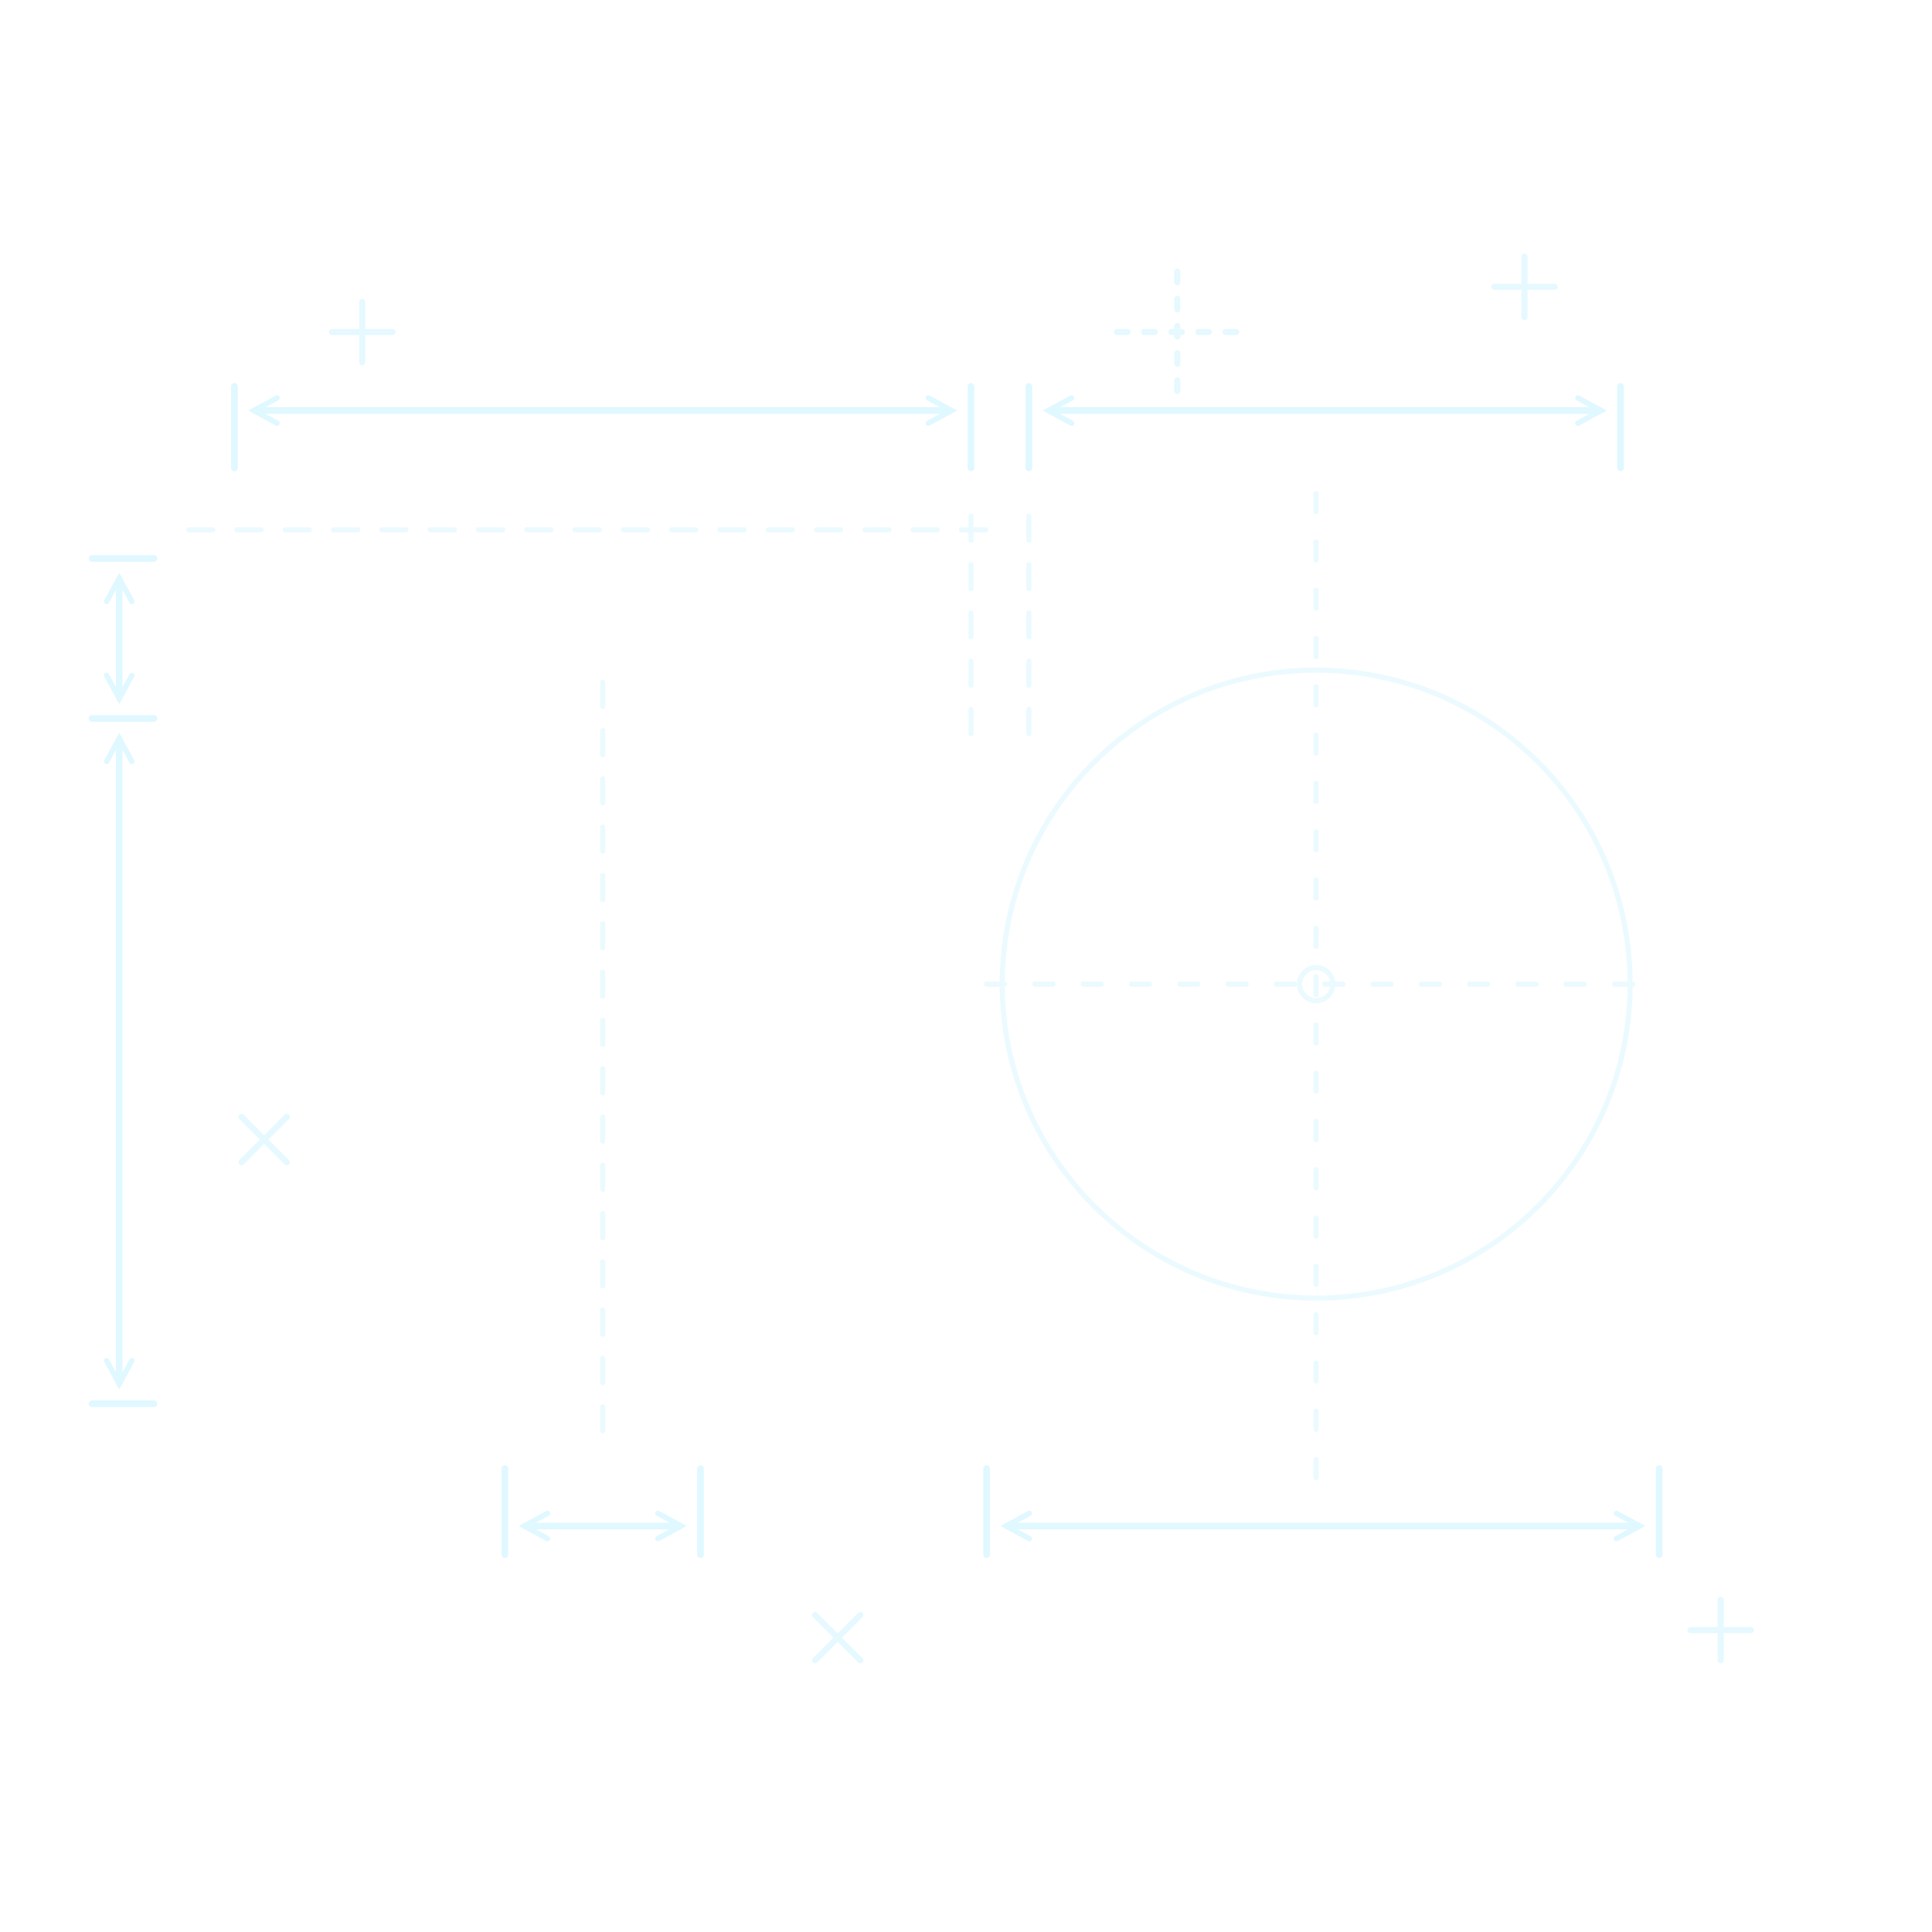
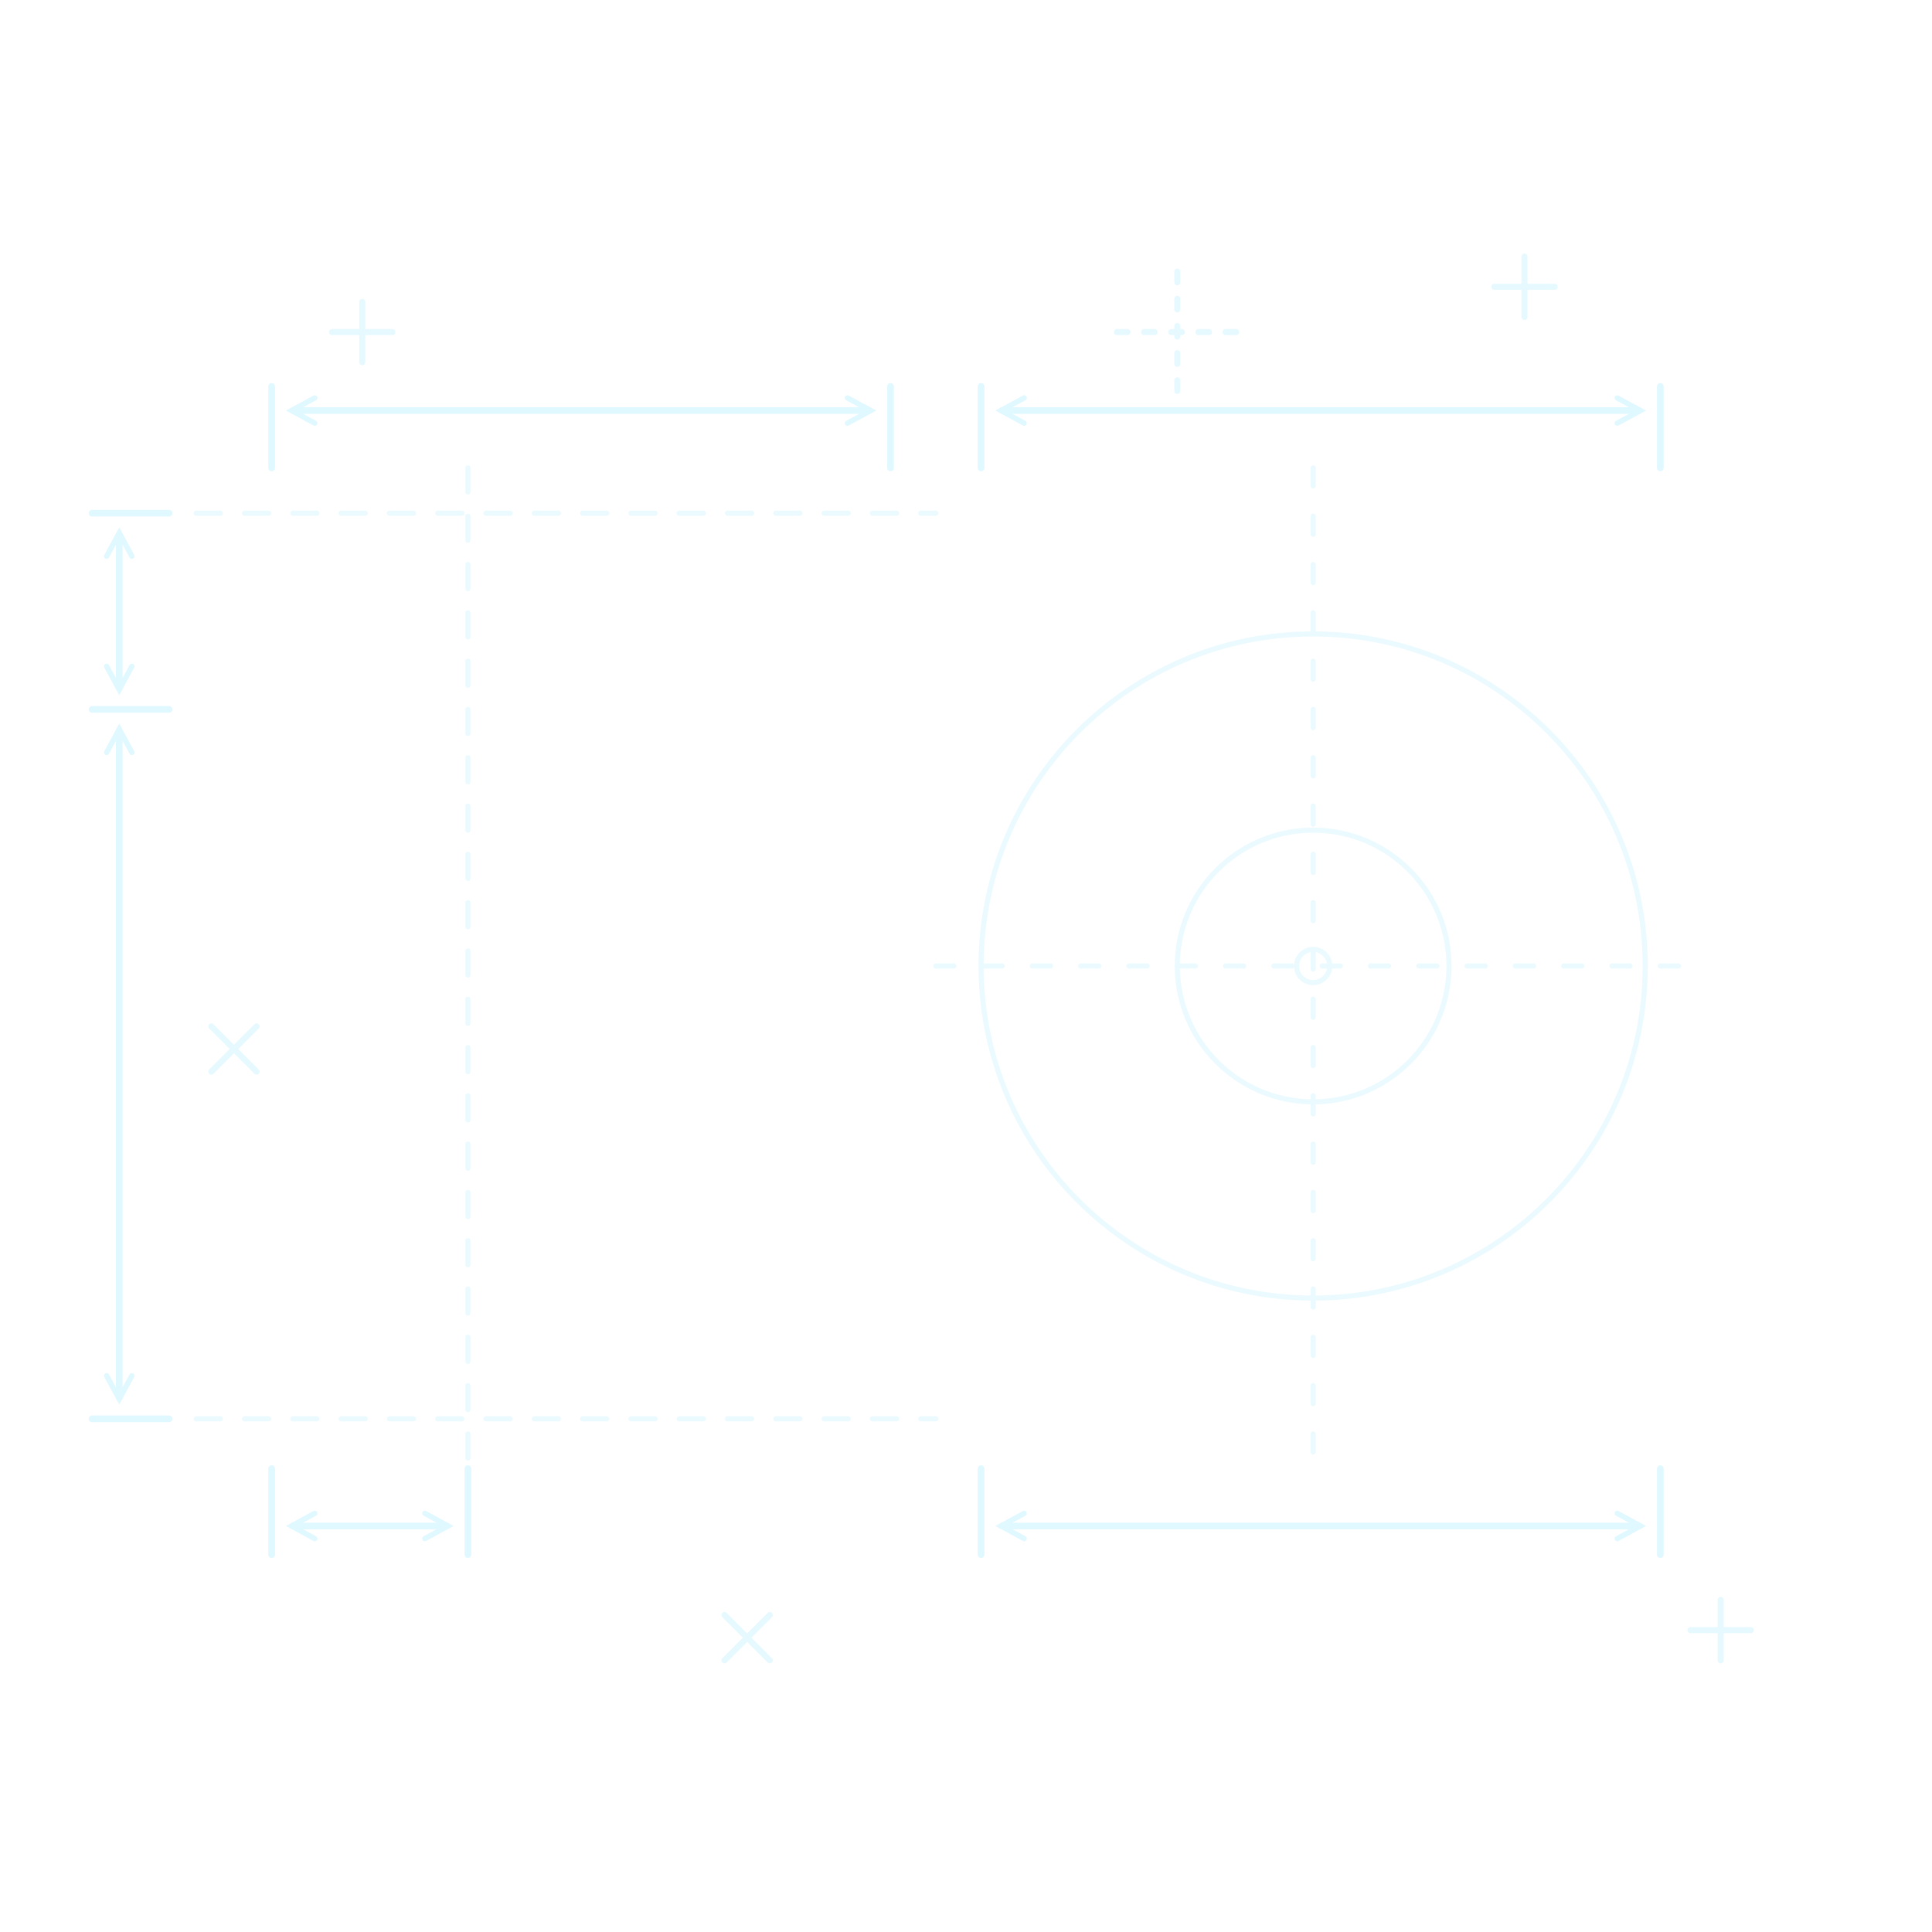
<svg xmlns="http://www.w3.org/2000/svg" width="128" height="128" viewBox="0 0 128 128" fill="none">
  <defs>
    <marker id="arrowStart" markerWidth="5" markerHeight="5" refX="1.2" refY="2.5" orient="auto" markerUnits="strokeWidth">
      <path d="M4.5 0.6L1 2.5L4.5 4.4" fill="none" stroke="#DDF7FF" stroke-width="0.8" stroke-linecap="round" />
    </marker>
    <marker id="arrowEnd" markerWidth="5" markerHeight="5" refX="3.8" refY="2.5" orient="auto" markerUnits="strokeWidth">
      <path d="M0.5 0.6L4 2.5L0.5 4.4" fill="none" stroke="#DDF7FF" stroke-width="0.8" stroke-linecap="round" />
    </marker>
  </defs>
  <g stroke="#DDF7FF" stroke-linecap="round" stroke-linejoin="round">
    <g opacity="0.9" stroke-width="0.44">
-       <path d="M15.531 31V25.6M64.331 31V25.6M68.165 31V25.6M107.365 31V25.6" />
-       <path d="M16.9 27.2H62.96" marker-start="url(#arrowStart)" marker-end="url(#arrowEnd)" />
-       <path d="M69.54 27.2H105.99" marker-start="url(#arrowStart)" marker-end="url(#arrowEnd)" />
-       <path d="M33.451 97.3V103M46.411 97.3V103M65.365 97.3V103M109.925 97.3V103" />
-       <path d="M34.82 101.1H45.04" marker-start="url(#arrowStart)" marker-end="url(#arrowEnd)" />
-       <path d="M66.74 101.1H108.55" marker-start="url(#arrowStart)" marker-end="url(#arrowEnd)" />
-       <path d="M10.2 37H6.1M10.2 47.6H6.1M10.2 93H6.1" />
-       <path d="M7.9 38.4V46.2" marker-start="url(#arrowStart)" marker-end="url(#arrowEnd)" />
-       <path d="M7.9 49V91.6" marker-start="url(#arrowStart)" marker-end="url(#arrowEnd)" />
+       <path d="M18 31V25.6M59 31V25.6M65 31V25.6M110 31V25.6" />
+       <path d="M19.4 27.2H57.6" marker-start="url(#arrowStart)" marker-end="url(#arrowEnd)" />
+       <path d="M66.4 27.2H108.6" marker-start="url(#arrowStart)" marker-end="url(#arrowEnd)" />
+       <path d="M18 97.3V103M31 97.3V103M65 97.3V103M110 97.3V103" />
+       <path d="M19.4 101.1H29.6" marker-start="url(#arrowStart)" marker-end="url(#arrowEnd)" />
+       <path d="M66.4 101.1H108.6" marker-start="url(#arrowStart)" marker-end="url(#arrowEnd)" />
+       <path d="M11.2 34H6.1M11.2 47H6.1M11.2 94H6.1" />
+       <path d="M7.9 35.4V45.6" marker-start="url(#arrowStart)" marker-end="url(#arrowEnd)" />
+       <path d="M7.9 48.4V92.6" marker-start="url(#arrowStart)" marker-end="url(#arrowEnd)" />
    </g>
    <g opacity="0.58" stroke-width="0.34">
-       <path d="M12.5 35.1H66.8M39.931 94.8V44.5M64.331 34.2V49.9M68.165 34.2V49.9" stroke-dasharray="1.6 1.6" />
-       <path d="M65.365 65.2H109.925M87.2 32.7V98.2" stroke-dasharray="1.2 2" />
-       <circle cx="87.2" cy="65.2" r="20.8" />
-       <circle cx="87.2" cy="65.2" r="1.1" />
+       <path d="M13 34H62M13 94H62M31 31V97" stroke-dasharray="1.6 1.6" />
+       <path d="M62 64H113M87 31V97" stroke-dasharray="1.2 2" />
+       <circle cx="87" cy="64" r="22" />
+       <circle cx="87" cy="64" r="9" />
+       <circle cx="87" cy="64" r="1.1" />
    </g>
    <g opacity="0.76" stroke-width="0.4">
      <path d="M24 20V24M22 22H26M101 17V21M99 19H103M114 106V110M112 108H116" />
-       <path d="M54 107L57 110M57 107L54 110M16 74L19 77M19 74L16 77" />
+       <path d="M48 107L51 110M51 107L48 110M14 68L17 71M17 68L14 71" />
      <path d="M74 22H82M78 18V26" stroke-dasharray="0.7 1.1" />
    </g>
  </g>
</svg>
